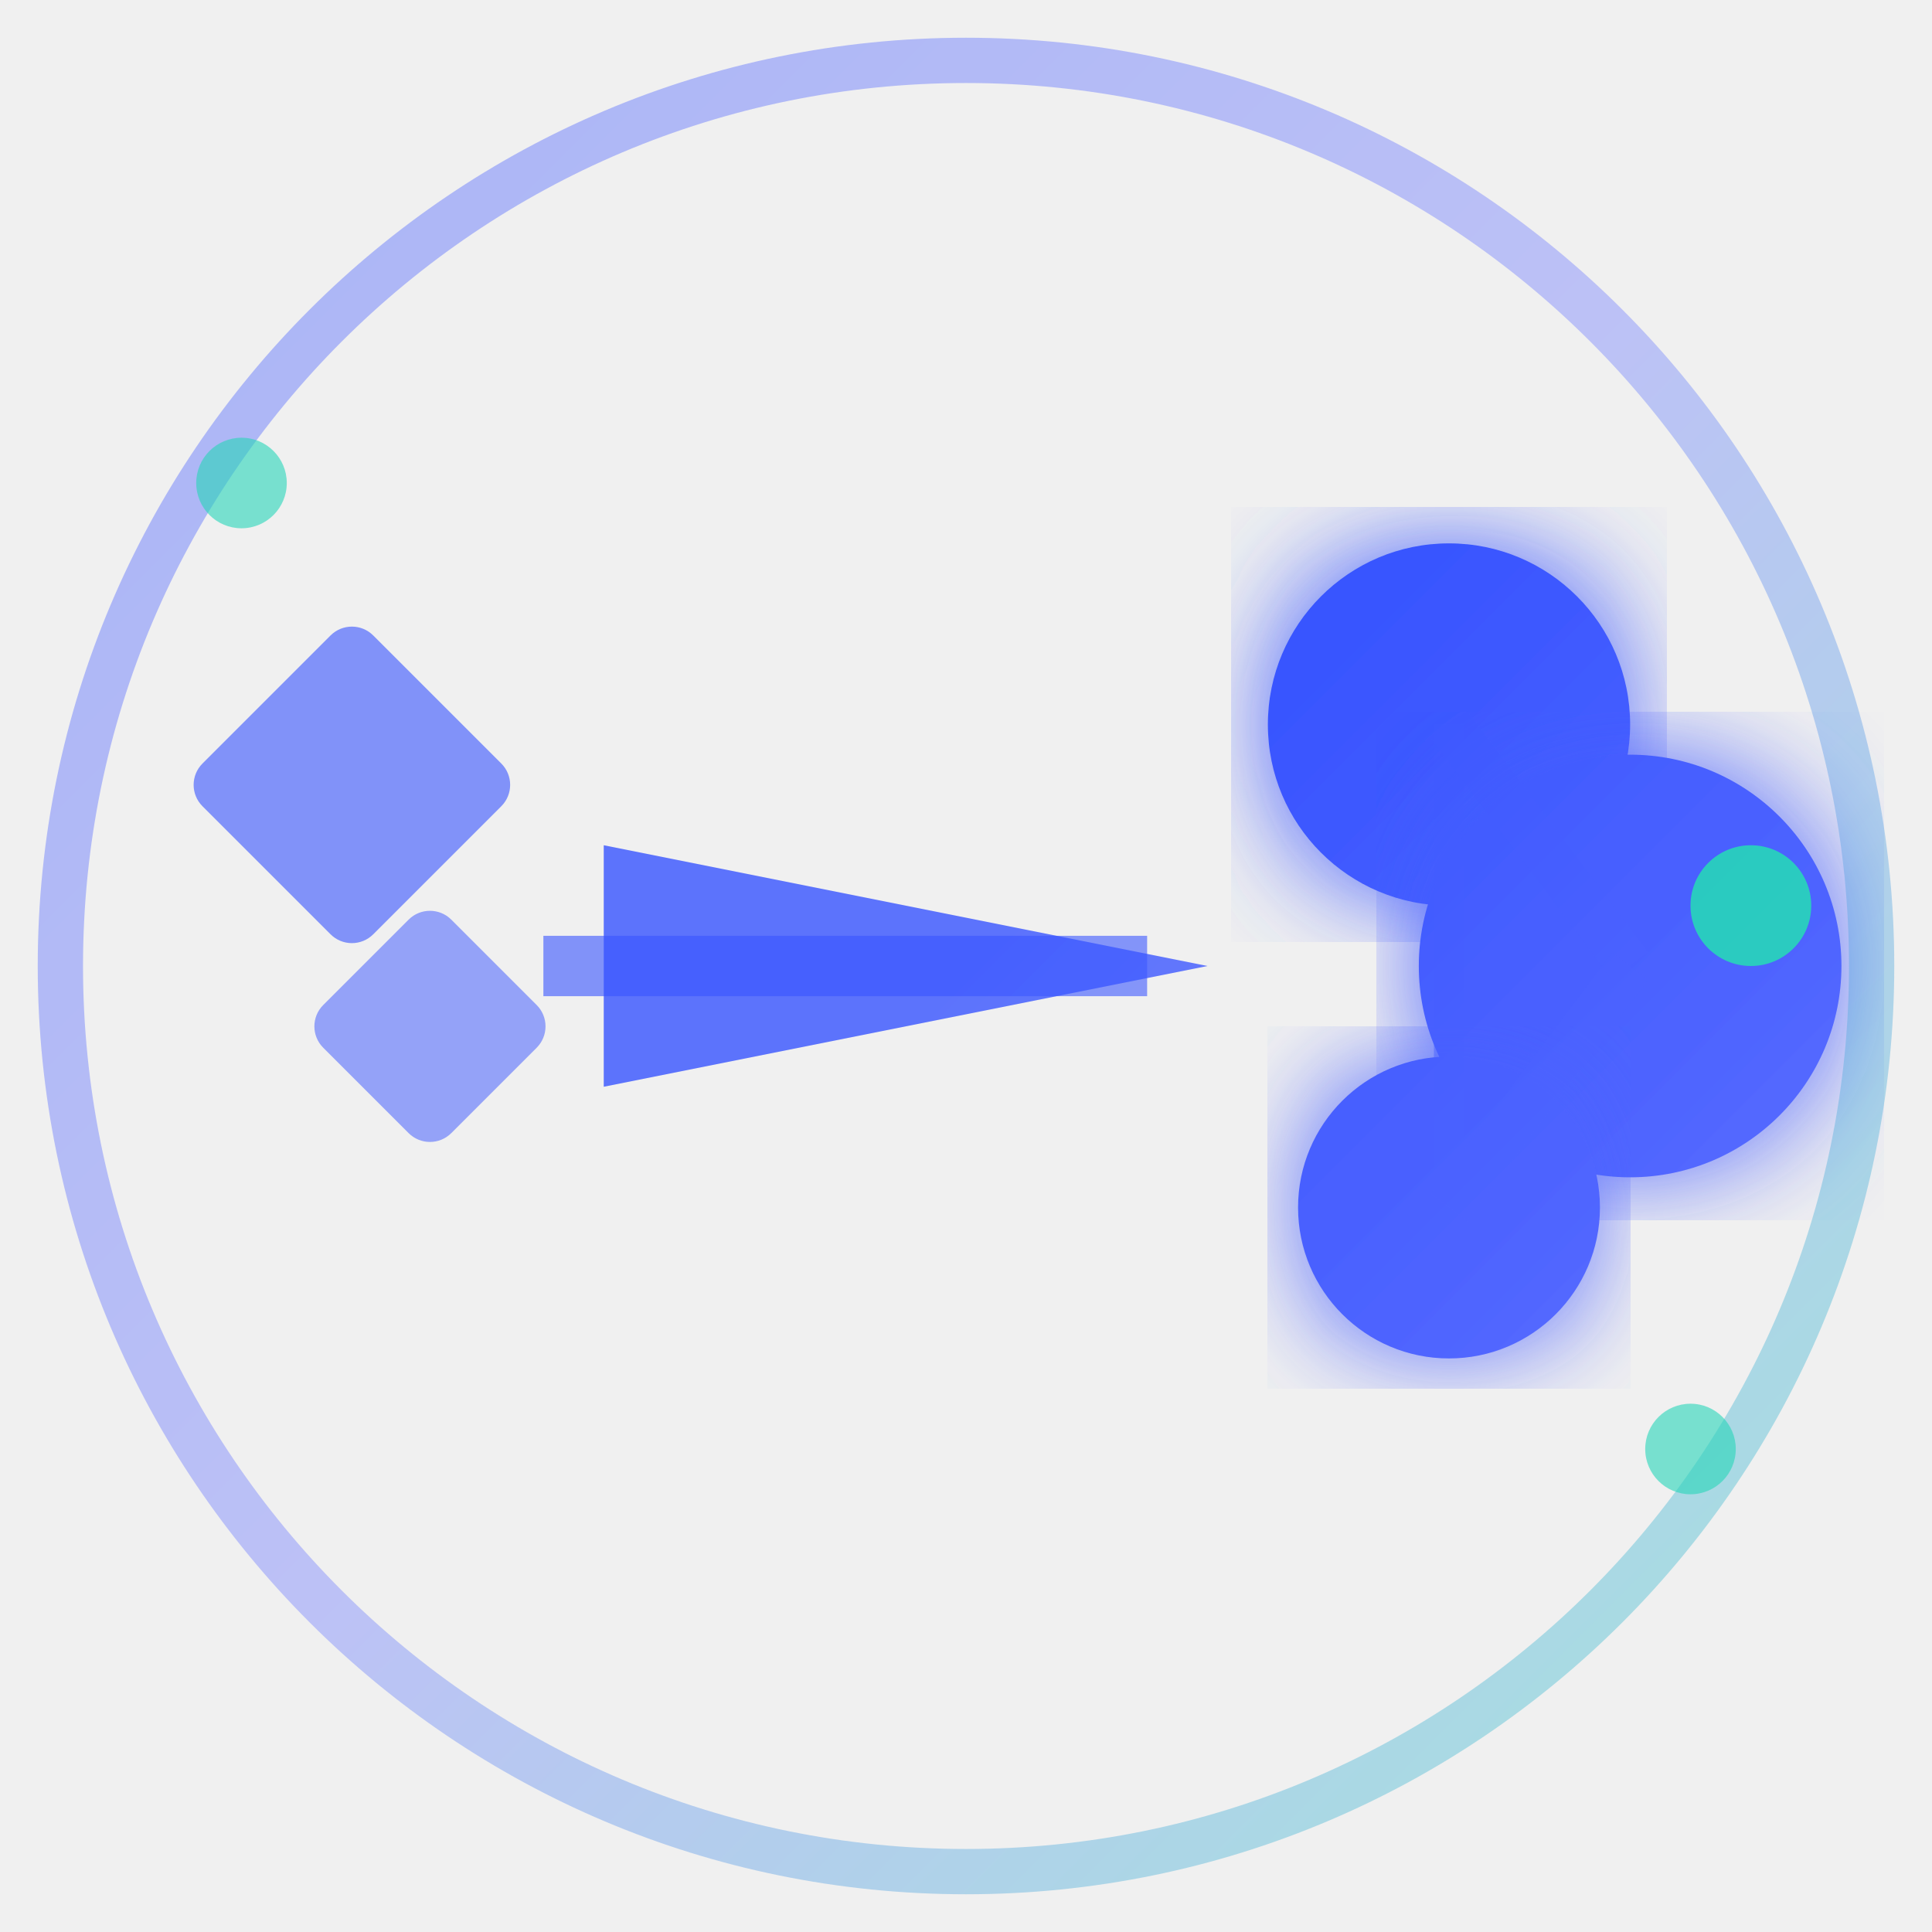
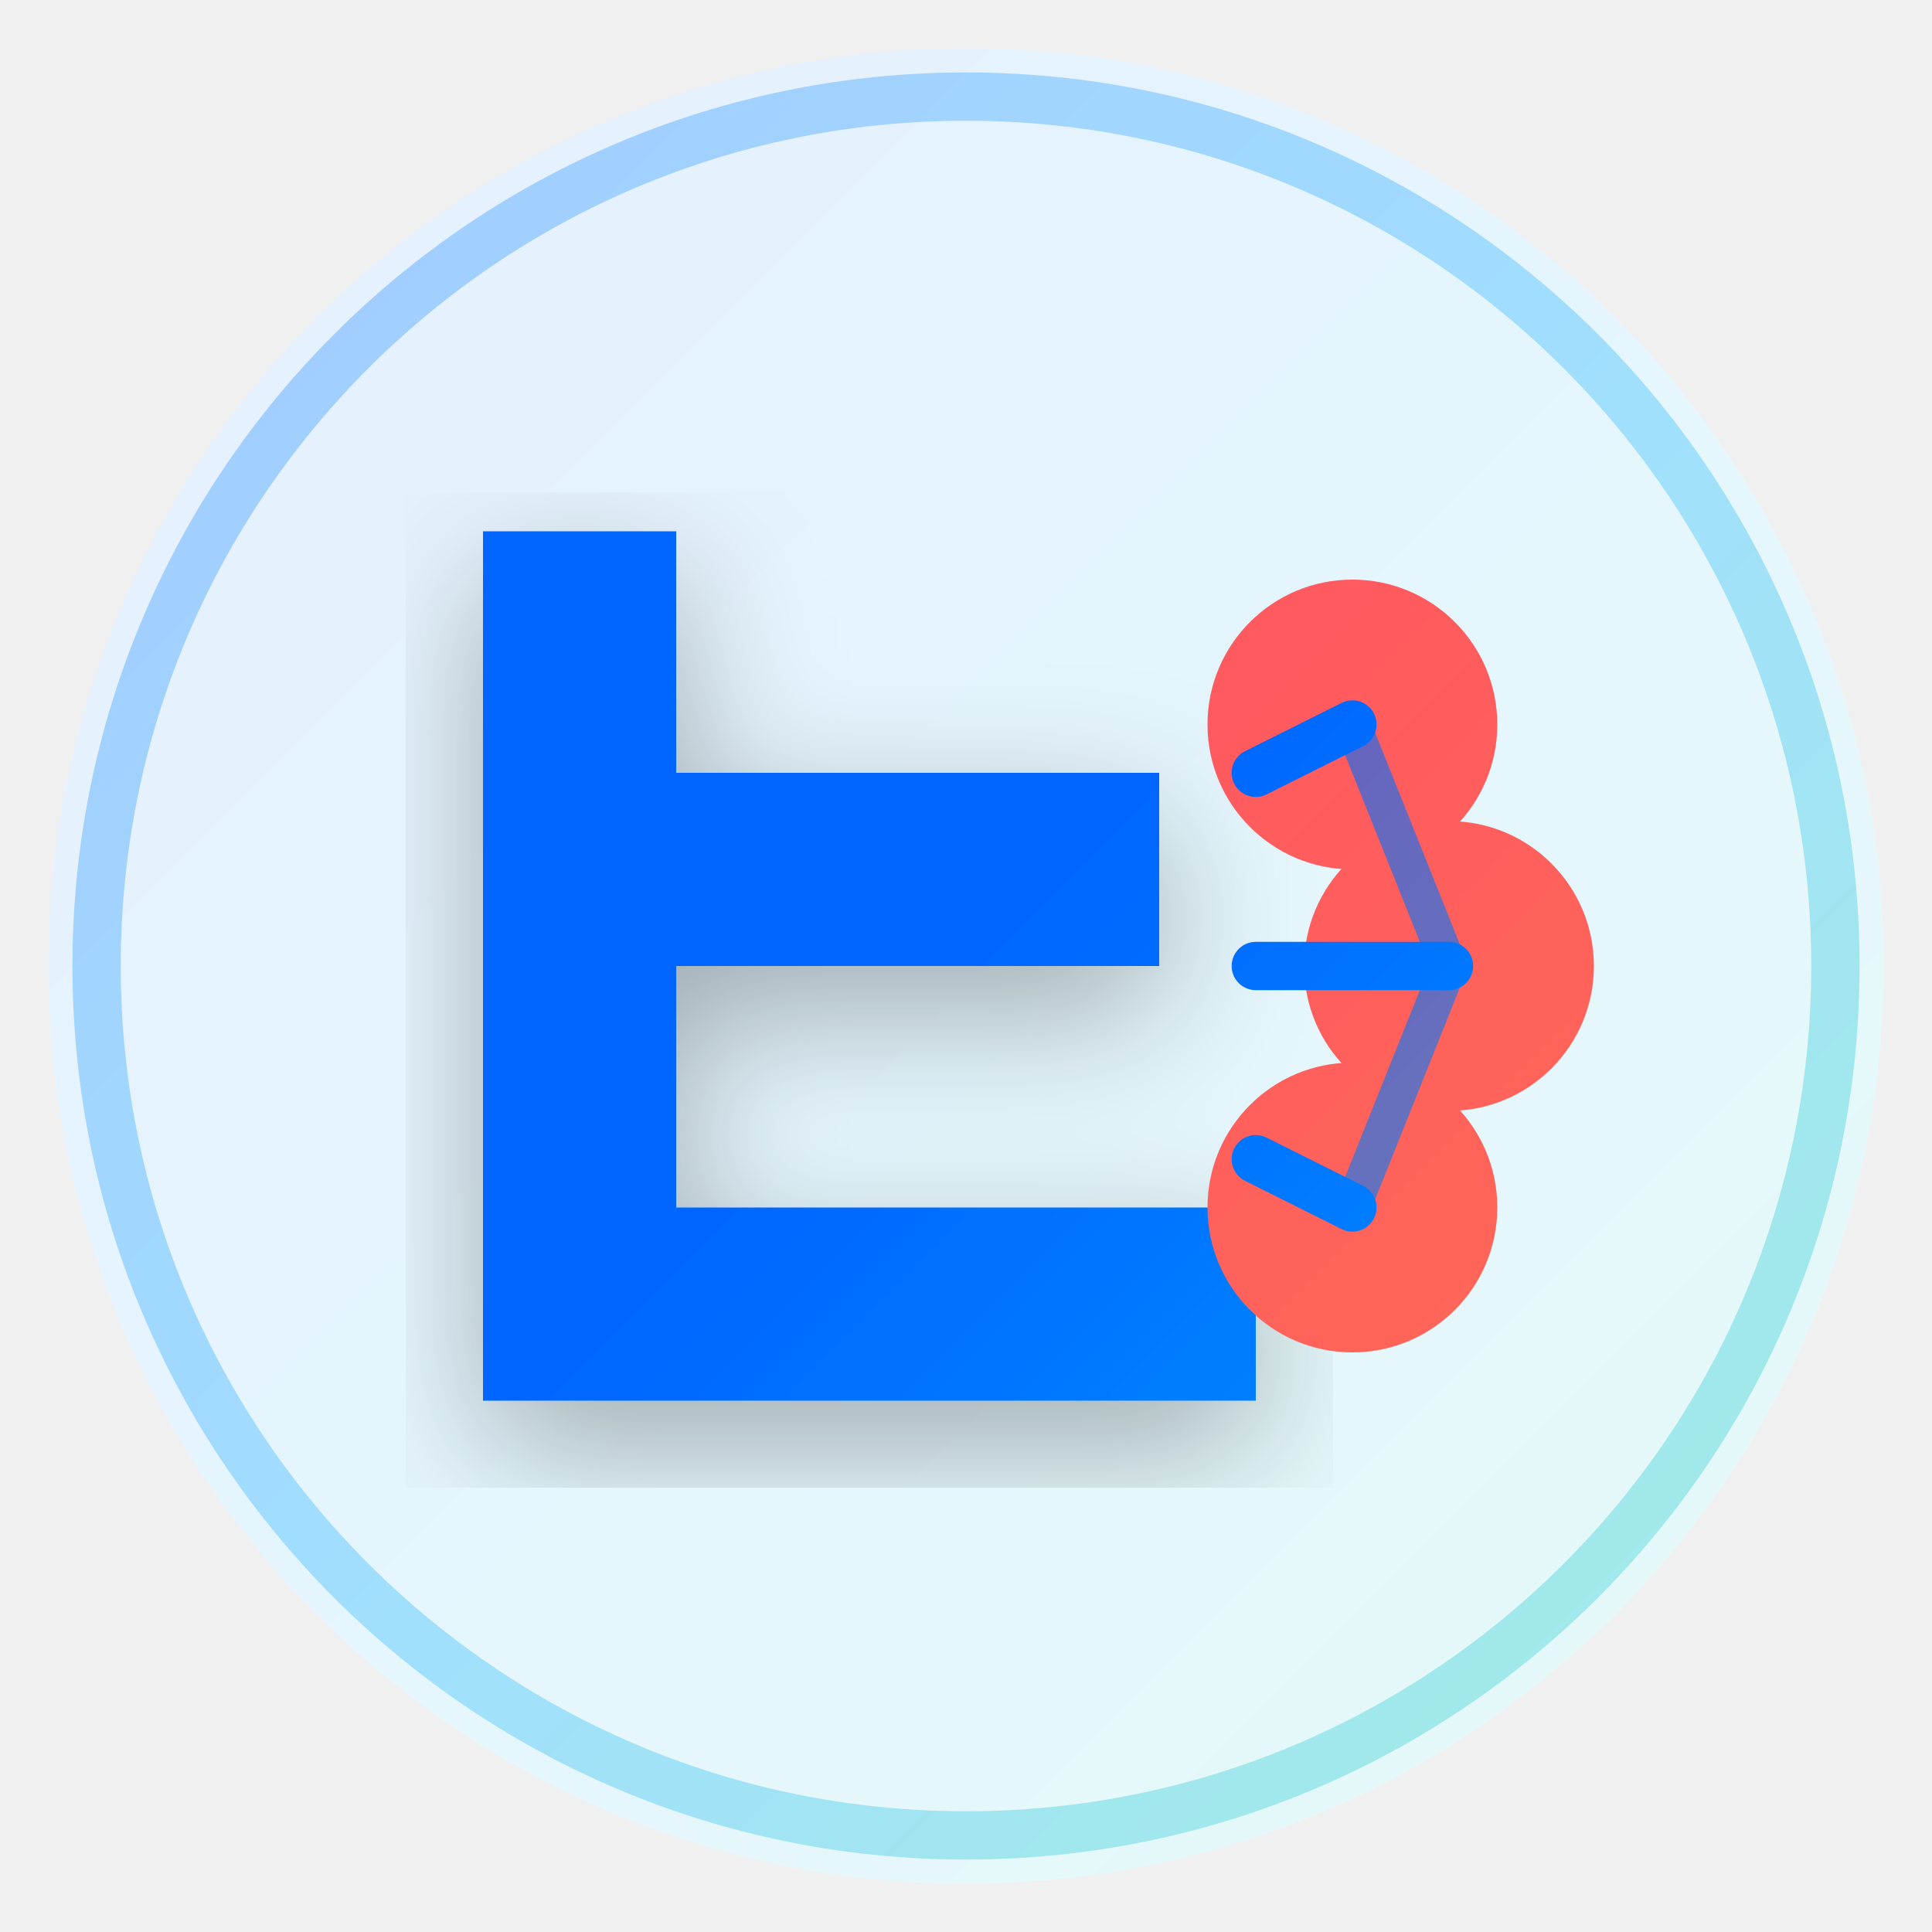
- <svg xmlns="http://www.w3.org/2000/svg" width="64" height="64" viewBox="0 0 64 64" fill="none" role="img" aria-labelledby="earnLogoTitle earnLogoDesc">
+ <svg xmlns="http://www.w3.org/2000/svg" width="80" height="80" viewBox="0 0 80 80" fill="none" role="img" aria-labelledby="earnLogoTitle earnLogoDesc">
  <defs>
-     <linearGradient id="earnGrad1" x1="0" y1="0" x2="64" y2="64" gradientUnits="userSpaceOnUse">
-       <stop offset="0%" stop-color="#3754FF" />
-       <stop offset="50%" stop-color="#6F7BFF" />
-       <stop offset="100%" stop-color="#27D6B9" />
+     <linearGradient id="earnPrimary" x1="0" y1="0" x2="80" y2="80" gradientUnits="userSpaceOnUse">
+       <stop offset="0%" stop-color="#0066FF" />
+       <stop offset="50%" stop-color="#00A8FF" />
+       <stop offset="100%" stop-color="#00D4AA" />
    </linearGradient>
-     <linearGradient id="earnGrad2" x1="32" y1="0" x2="32" y2="64" gradientUnits="userSpaceOnUse">
-       <stop offset="0%" stop-color="#5C7CFF" stop-opacity="0.9" />
-       <stop offset="100%" stop-color="#3754FF" stop-opacity="0.7" />
+     <linearGradient id="earnAccent" x1="0" y1="0" x2="80" y2="80" gradientUnits="userSpaceOnUse">
+       <stop offset="0%" stop-color="#FF5A5F" />
+       <stop offset="100%" stop-color="#FF8C42" />
    </linearGradient>
-     <radialGradient id="earnGlow" cx="32" cy="32" r="28">
-       <stop offset="0%" stop-color="#5C7CFF" stop-opacity="0.4" />
-       <stop offset="100%" stop-color="#3754FF" stop-opacity="0" />
-     </radialGradient>
-     <filter id="glowEffect">
-       <feGaussianBlur stdDeviation="2" result="coloredBlur" />
-       <feMerge>
-         <feMergeNode in="coloredBlur" />
-         <feMergeNode in="SourceGraphic" />
-       </feMerge>
+     <filter id="shadow">
+       <feDropShadow dx="0" dy="2" stdDeviation="3" flood-opacity="0.3" />
    </filter>
  </defs>
-   <circle cx="32" cy="32" r="30" fill="url(#earnGlow)" />
-   <g transform="translate(32, 32)">
-     <rect x="-26" y="-6" width="8" height="8" rx="1" fill="url(#earnGrad1)" opacity="0.6" transform="rotate(-45 -26 -6)" />
-     <rect x="-22" y="2" width="6" height="6" rx="1" fill="url(#earnGrad1)" opacity="0.5" transform="rotate(-45 -22 2)" />
-     <path d="M -12 -4 L 8 0 L -12 4 Z" fill="url(#earnGrad1)" opacity="0.8" />
-     <line x1="-14" y1="0" x2="6" y2="0" stroke="url(#earnGrad1)" stroke-width="2" opacity="0.6" />
-     <circle cx="16" cy="-8" r="6" fill="url(#earnGrad1)" filter="url(#glowEffect)" />
-     <circle cx="22" cy="0" r="7" fill="url(#earnGrad1)" filter="url(#glowEffect)" />
-     <circle cx="16" cy="8" r="5" fill="url(#earnGrad1)" filter="url(#glowEffect)" />
-     <line x1="16" y1="-8" x2="22" y2="0" stroke="url(#earnGrad1)" stroke-width="1.5" opacity="0.7" />
-     <line x1="22" y1="0" x2="16" y2="8" stroke="url(#earnGrad1)" stroke-width="1.5" opacity="0.7" />
-     <line x1="16" y1="-8" x2="16" y2="8" stroke="url(#earnGrad1)" stroke-width="1" opacity="0.5" />
-     <circle cx="26" cy="-2" r="2" fill="#27D6B9" opacity="0.9" />
+   <circle cx="40" cy="40" r="38" fill="white" opacity="0.95" />
+   <circle cx="40" cy="40" r="38" fill="url(#earnPrimary)" opacity="0.1" />
+   <g transform="translate(40, 40)">
+     <path d="M -20 -18 L -20 18 L 12 18 L 12 10 L -12 10 L -12 0 L 8 0 L 8 -8 L -12 -8 L -12 -18 Z" fill="url(#earnPrimary)" filter="url(#shadow)" />
+     <circle cx="16" cy="-10" r="6" fill="url(#earnAccent)" />
+     <circle cx="20" cy="0" r="6" fill="url(#earnAccent)" />
+     <circle cx="16" cy="10" r="6" fill="url(#earnAccent)" />
+     <line x1="12" y1="-8" x2="16" y2="-10" stroke="url(#earnPrimary)" stroke-width="2" stroke-linecap="round" />
+     <line x1="12" y1="0" x2="20" y2="0" stroke="url(#earnPrimary)" stroke-width="2" stroke-linecap="round" />
+     <line x1="12" y1="8" x2="16" y2="10" stroke="url(#earnPrimary)" stroke-width="2" stroke-linecap="round" />
+     <line x1="16" y1="-10" x2="20" y2="0" stroke="url(#earnPrimary)" stroke-width="1.5" opacity="0.6" />
+     <line x1="20" y1="0" x2="16" y2="10" stroke="url(#earnPrimary)" stroke-width="1.5" opacity="0.6" />
  </g>
-   <circle cx="32" cy="32" r="30" stroke="url(#earnGrad1)" stroke-width="1.5" opacity="0.4" fill="none" />
-   <circle cx="8" cy="16" r="1.5" fill="#27D6B9" opacity="0.6" />
-   <circle cx="56" cy="48" r="1.5" fill="#27D6B9" opacity="0.6" />
+   <circle cx="40" cy="40" r="36" stroke="url(#earnPrimary)" stroke-width="2" opacity="0.3" fill="none" />
</svg>
